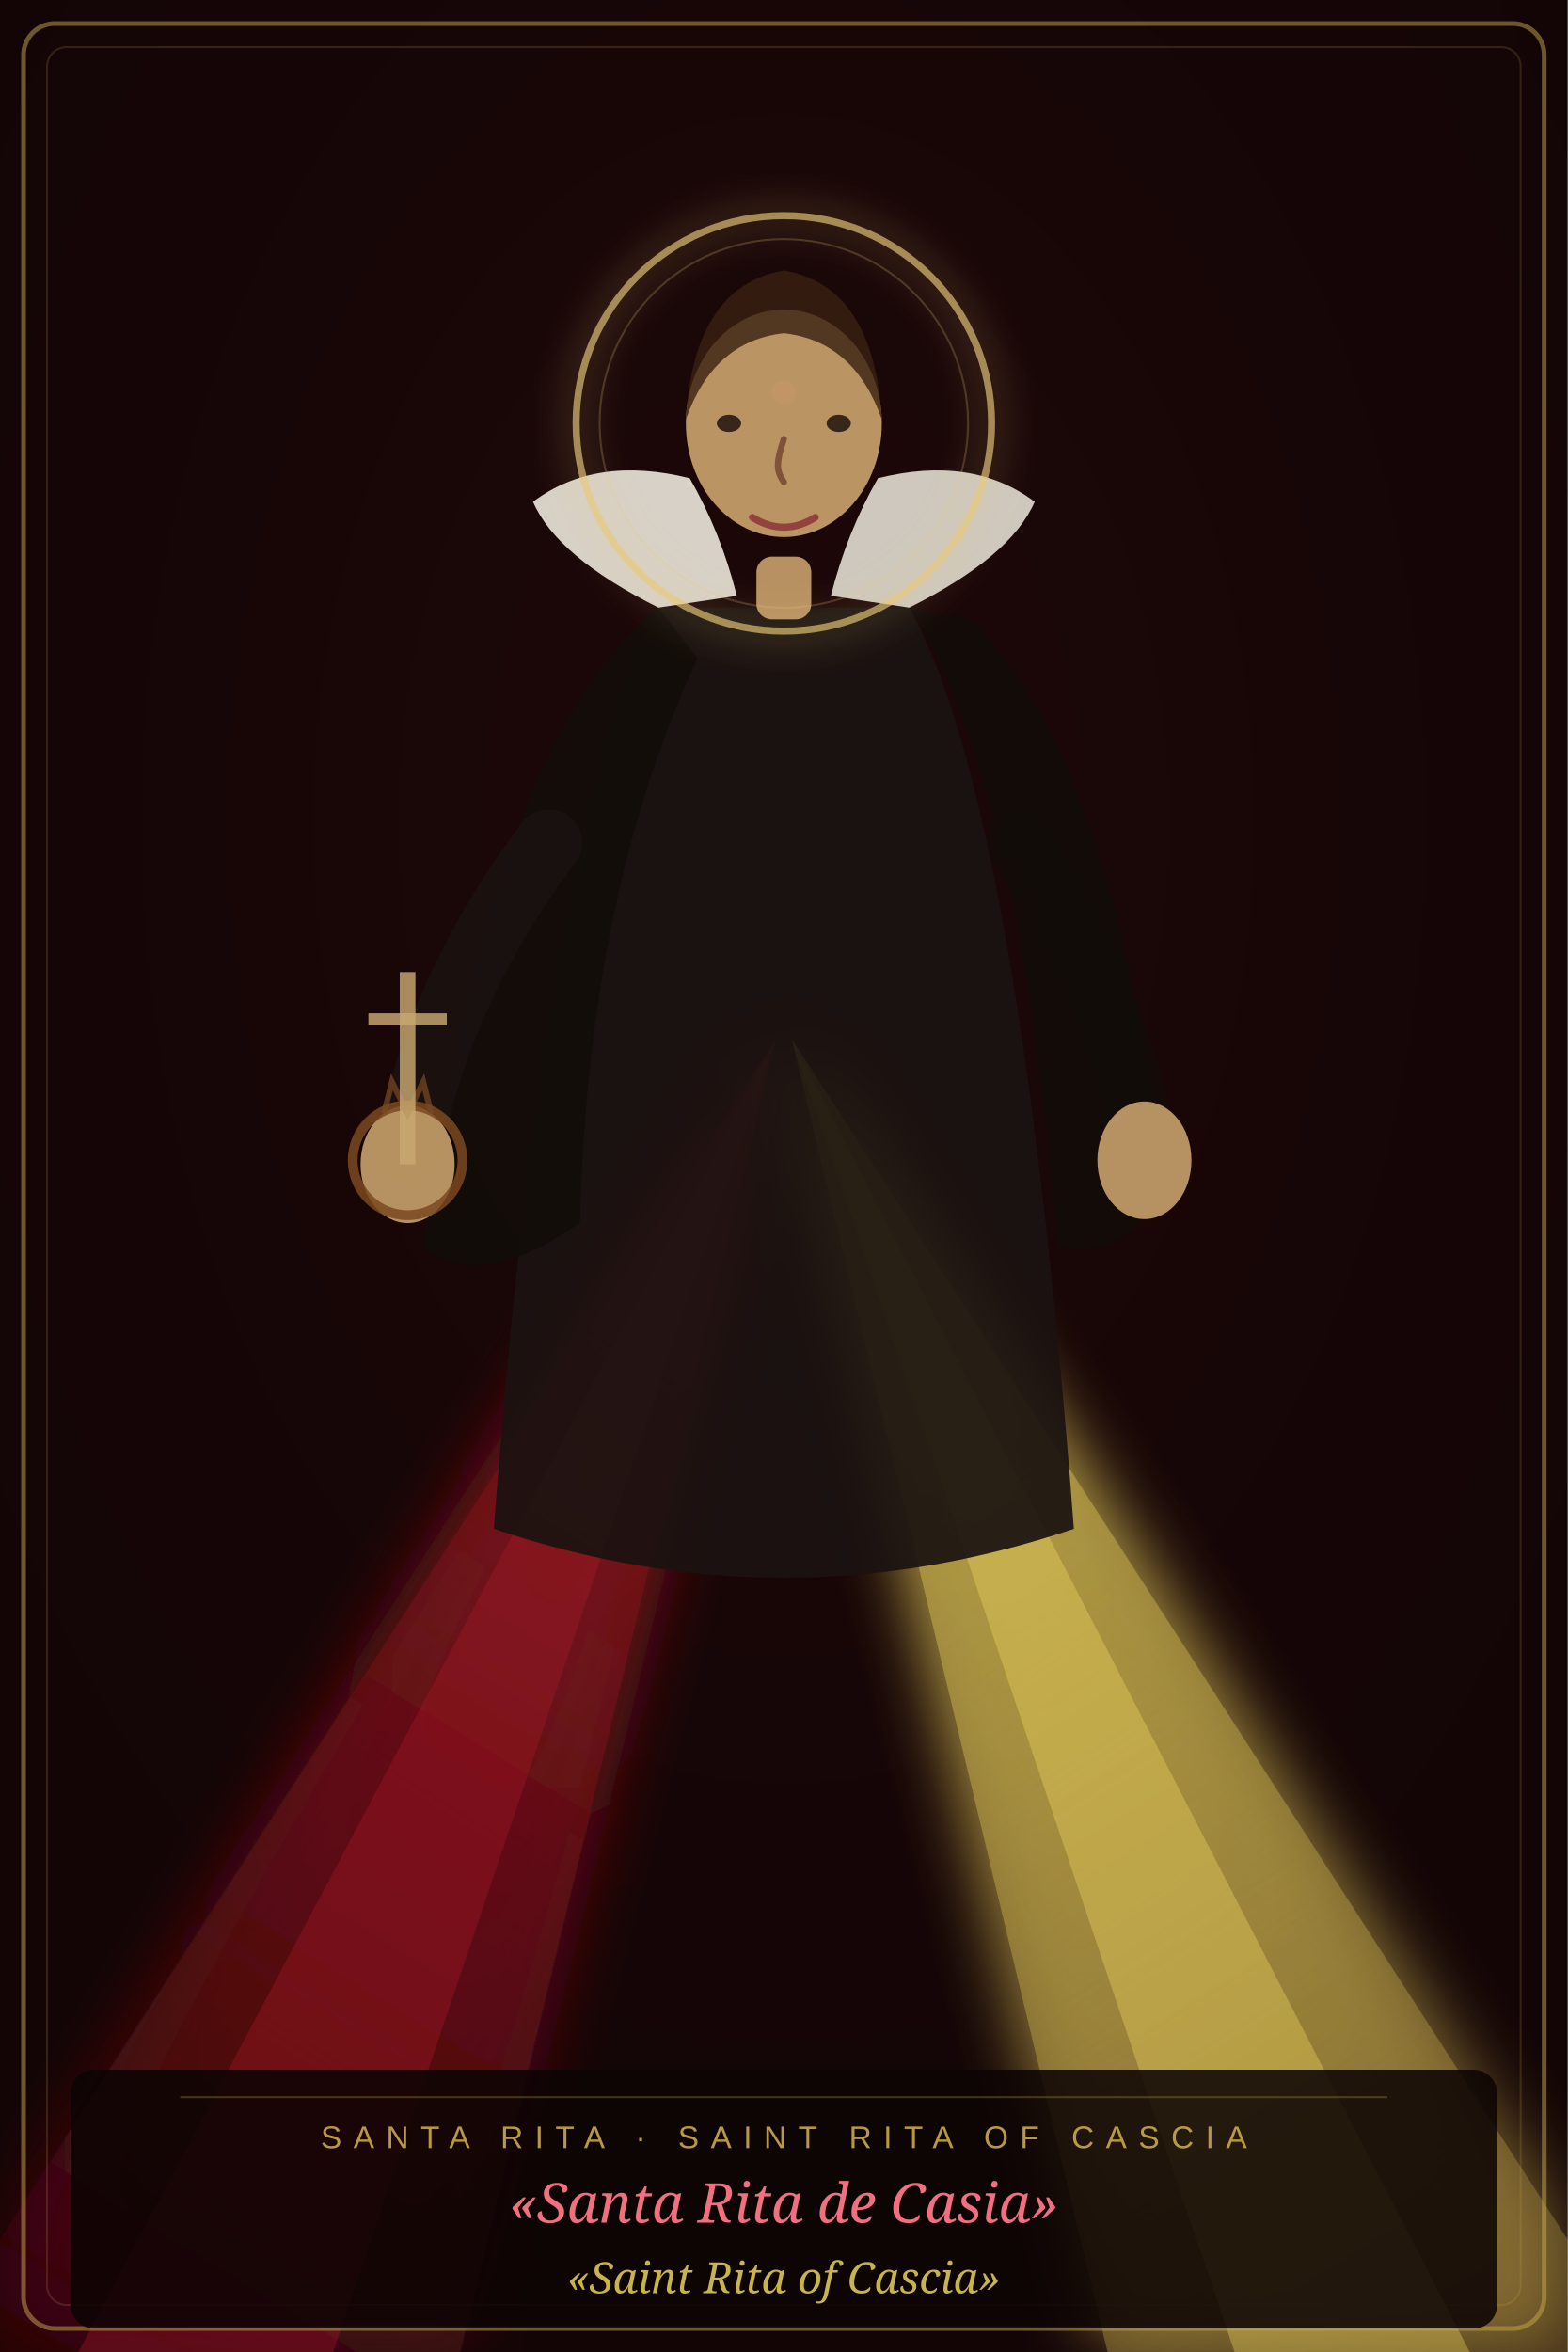
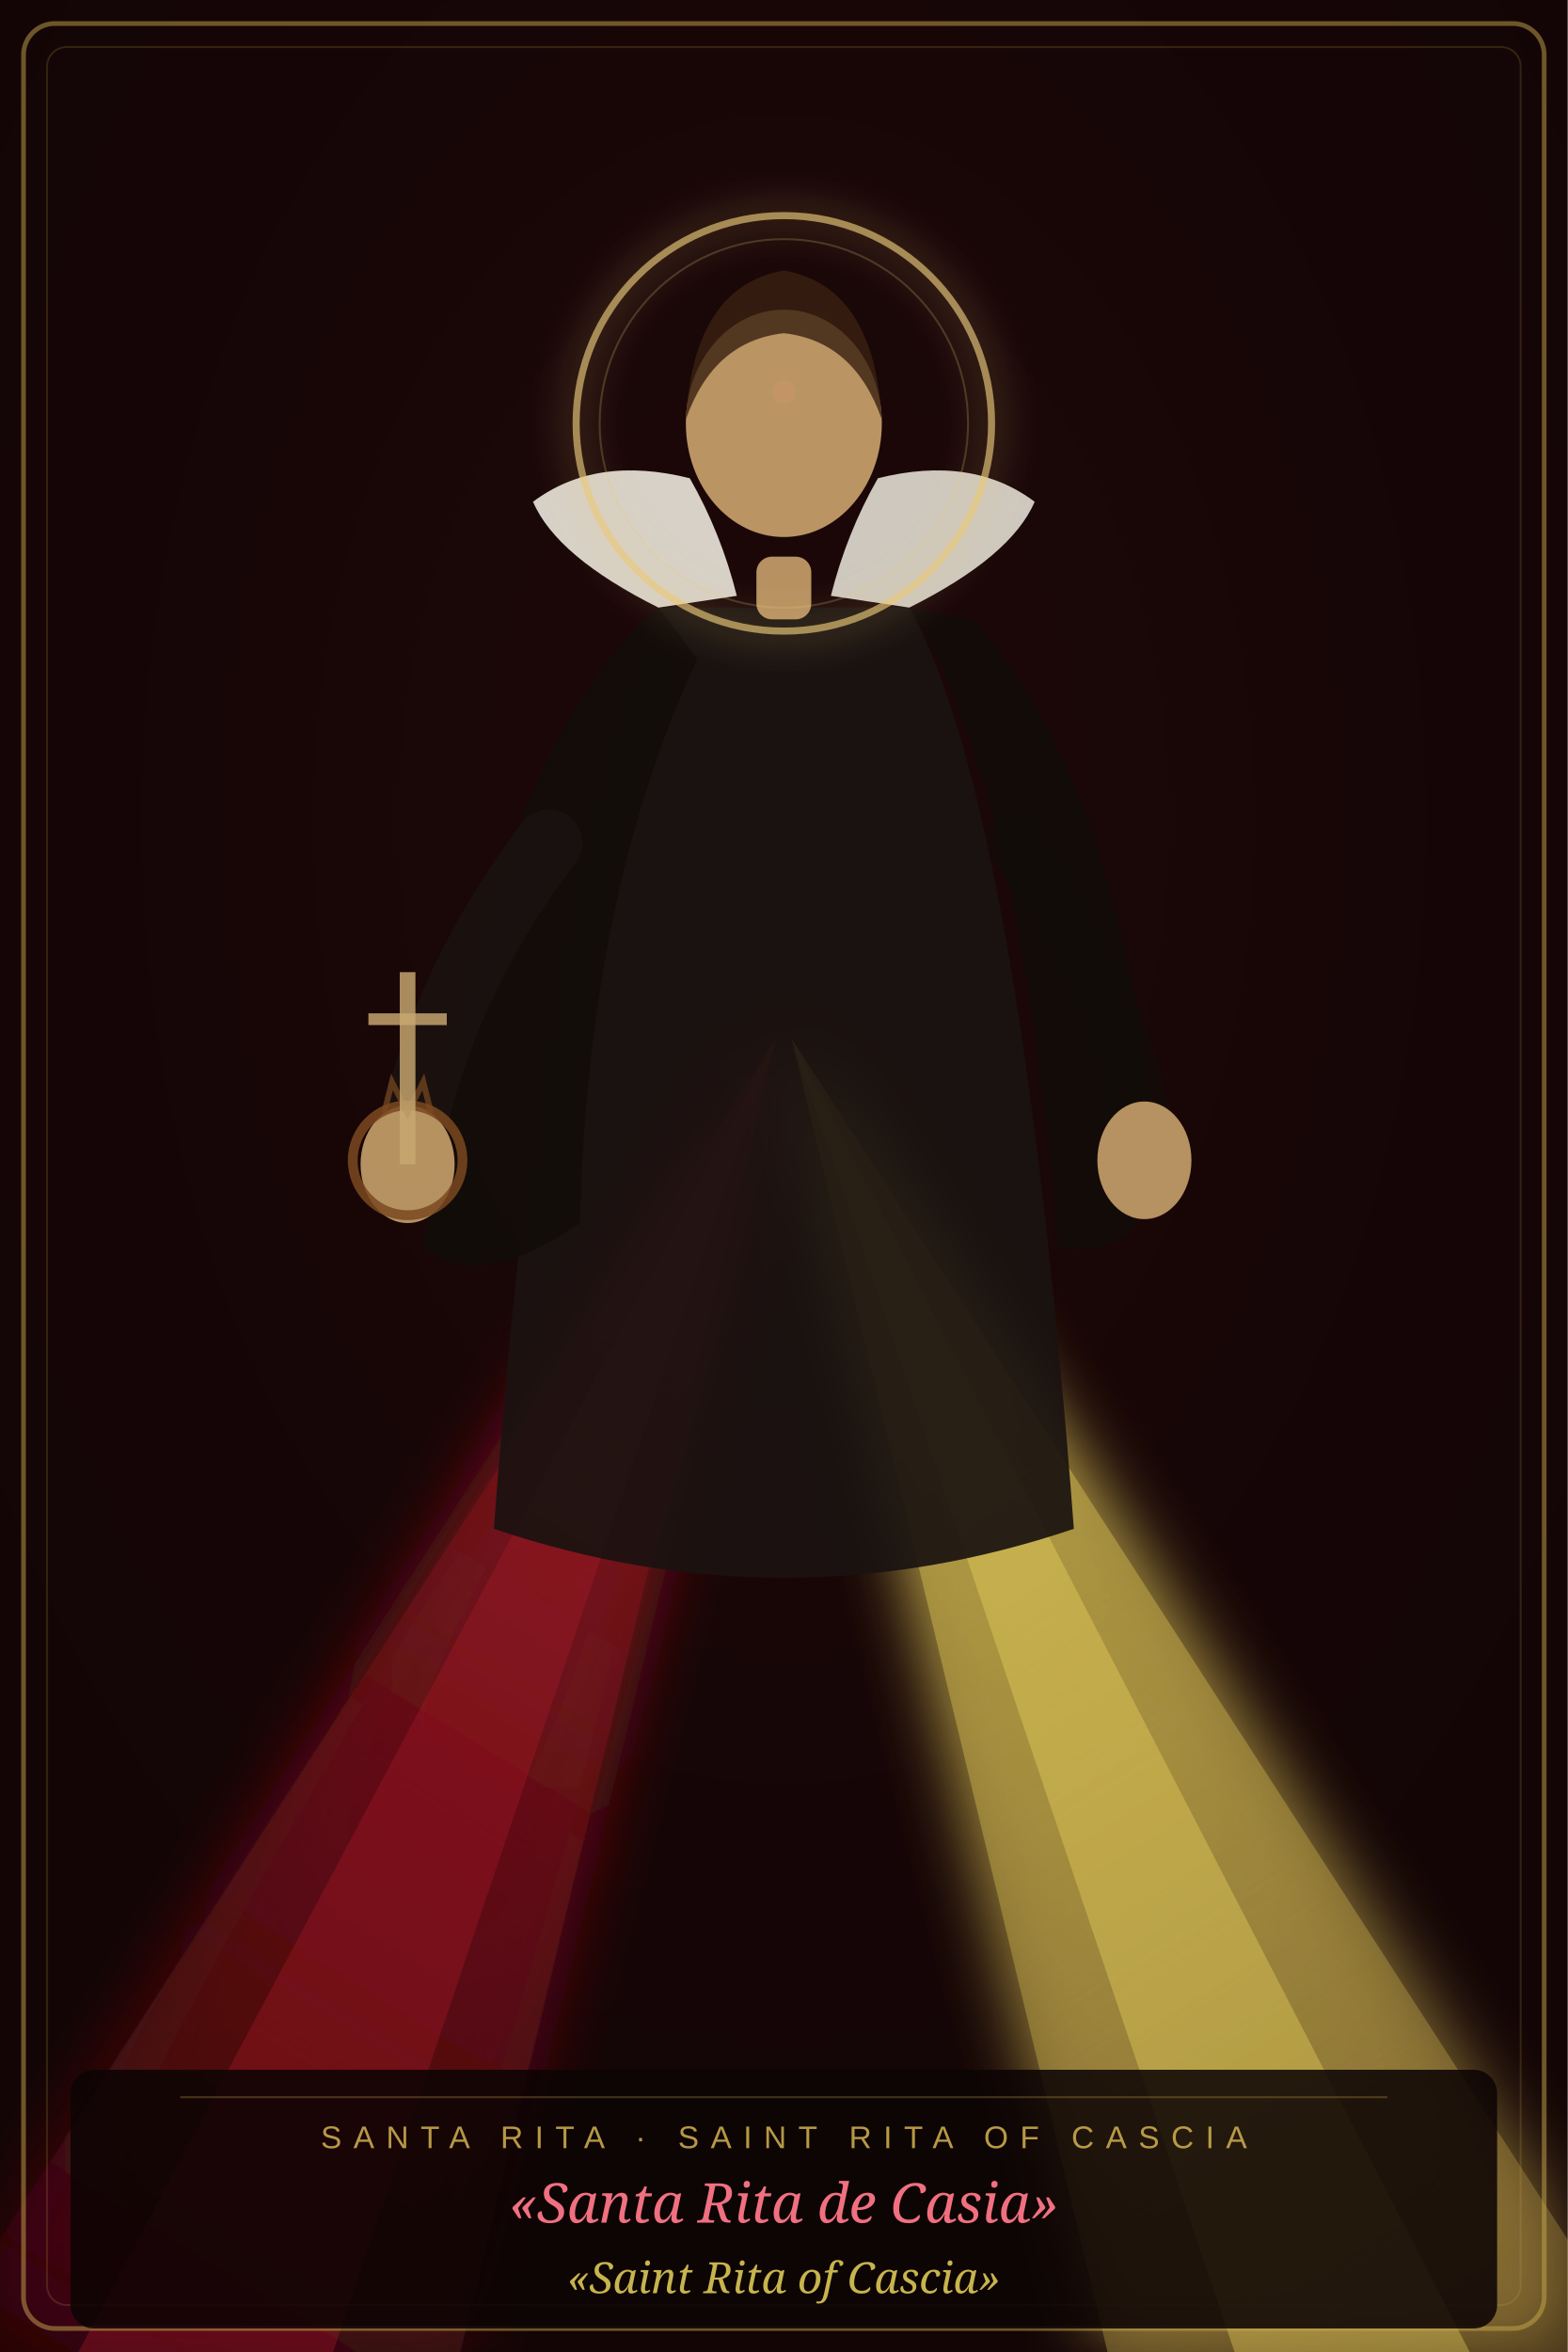
<svg xmlns="http://www.w3.org/2000/svg" viewBox="0 0 400 600">
  <defs>
    <radialGradient id="srt-bg" cx="50%" cy="35%" r="65%">
      <stop offset="0%" stop-color="#180808" />
      <stop offset="100%" stop-color="#0c0404" />
    </radialGradient>
    <linearGradient id="srt-r1" x1="50%" y1="0%" x2="10%" y2="100%">
      <stop offset="0%" stop-color="#a81828" stop-opacity="1" />
      <stop offset="100%" stop-color="#500810" stop-opacity="0.4" />
    </linearGradient>
    <linearGradient id="srt-r2" x1="50%" y1="0%" x2="90%" y2="100%">
      <stop offset="0%" stop-color="#f5e060" stop-opacity="1" />
      <stop offset="100%" stop-color="#c9a84c" stop-opacity="0.4" />
    </linearGradient>
    <filter id="srt-gl">
      <feGaussianBlur stdDeviation="9" result="b" />
      <feMerge>
        <feMergeNode in="b" />
        <feMergeNode in="b" />
        <feMergeNode in="SourceGraphic" />
      </feMerge>
    </filter>
    <filter id="srt-g2">
      <feGaussianBlur stdDeviation="5" result="b" />
      <feMerge>
        <feMergeNode in="b" />
        <feMergeNode in="SourceGraphic" />
      </feMerge>
    </filter>
  </defs>
  <rect width="400" height="600" fill="url(#srt-bg)" />
  <rect width="400" height="600" fill="#480810" opacity="0.12" />
  <polygon points="198,265 -25,610 115,610" fill="url(#srt-r1)" filter="url(#srt-gl)" opacity="0.72" />
  <polygon points="198,265 20,600  85,600" fill="#a81828" opacity="0.36" />
  <polygon points="202,265 425,610 285,610" fill="url(#srt-r2)" filter="url(#srt-gl)" opacity="0.70" />
  <polygon points="202,265 375,600 315,600" fill="#f5e060" opacity="0.34" />
  <path d="M168,155 Q140,205 126,390 Q200,415 274,390 Q260,205 232,155 Z" fill="#1a1210" opacity="0.92" />
  <path d="M168,155 Q124,192 108,318 Q122,330 148,312 Q150,228 178,168 Z" fill="#120c08" opacity="0.90" />
  <path d="M232,155 Q260,198 270,318 Q290,322 296,300 Q286,198 248,158 Z" fill="#120c08" opacity="0.84" />
  <path d="M140,215 Q112,252 104,294" stroke="#1a1210" stroke-width="17" fill="none" stroke-linecap="round" opacity="0.88" />
  <path d="M260,215 Q285,252 292,292" stroke="#120c08" stroke-width="16" fill="none" stroke-linecap="round" opacity="0.82" />
  <ellipse cx="104" cy="297" rx="12" ry="15" fill="#c8a06a" opacity="0.9" />
  <ellipse cx="292" cy="296" rx="12" ry="15" fill="#c8a06a" opacity="0.9" />
  <circle cx="104" cy="296" r="14" fill="none" stroke="#7a4820" stroke-width="2.5" stroke-opacity="0.85" />
  <path d="M98,284 L100,276 L104,284 L108,276 L110,284" fill="none" stroke="#7a4820" stroke-width="1.5" opacity="0.7" />
  <line x1="104" y1="297" x2="104" y2="248" stroke="#c8a870" stroke-width="4" opacity="0.82" />
  <line x1="94" y1="260" x2="114" y2="260" stroke="#c8a870" stroke-width="3" opacity="0.82" />
  <circle cx="200" cy="100" r="3" fill="#a81828" opacity="0.80" />
  <path d="M168,155 Q142,142 136,128 Q152,116 176,122 Q184,136 188,152 Z" fill="#f0ece0" opacity="0.88" />
  <path d="M232,155 Q258,142 264,128 Q248,116 224,122 Q216,136 212,152 Z" fill="#f0ece0" opacity="0.84" />
  <rect x="193" y="142" width="14" height="16" rx="4" fill="#c8a06a" opacity="0.9" />
  <ellipse cx="200" cy="108" rx="25" ry="29" fill="#c8a06a" opacity="0.92" />
  <path d="M175,107 Q177,73 200,69 Q223,73 225,107 Q218,87 200,85 Q182,87 175,107 Z" fill="#3a2010" opacity="0.80" />
  <circle cx="200" cy="108" r="53" fill="none" stroke="#e8c97a" stroke-width="1.8" stroke-opacity="0.65" filter="url(#srt-g2)" />
  <circle cx="200" cy="108" r="47" fill="none" stroke="#e8c97a" stroke-width="0.5" stroke-opacity="0.22" />
  <rect x="6" y="6" width="388" height="588" rx="8" fill="none" stroke="#c9a84c" stroke-width="1.2" stroke-opacity="0.5" />
  <rect x="12" y="12" width="376" height="576" rx="5" fill="none" stroke="#c9a84c" stroke-width="0.5" stroke-opacity="0.18" />
  <rect x="18" y="528" width="364" height="66" rx="6" fill="#0c0404" opacity="0.86" />
  <line x1="46" y1="535" x2="354" y2="535" stroke="#c9a84c" stroke-width="0.5" stroke-opacity="0.28" />
  <text x="200" y="548" text-anchor="middle" font-family="Arial,sans-serif" font-size="8" fill="#c9a84c" letter-spacing="3" opacity="0.9">SANTA RITA  ·  SAINT RITA OF CASCIA</text>
  <text x="200" y="567" text-anchor="middle" font-family="Georgia,serif" font-size="14" fill="#f07080" font-style="italic">«Santa Rita de Casia»</text>
  <text x="200" y="585" text-anchor="middle" font-family="Georgia,serif" font-size="11" fill="#f5e060" font-style="italic" opacity="0.8">«Saint Rita of Cascia»</text>
-   <g id="tup-face-features" opacity="0.9">
-     <ellipse id="tup-eye-left" cx="186" cy="108" rx="3.1" ry="2.2" fill="#2a1a12" />
-     <ellipse id="tup-eye-right" cx="214" cy="108" rx="3.1" ry="2.2" fill="#2a1a12" />
-     <path id="tup-nose" d="M200 112 C198 118, 198 120, 200 123" stroke="#7b4a35" stroke-width="1.6" fill="none" stroke-linecap="round" />
-     <path id="tup-mouth" d="M192 132 Q200 137 208 132" stroke="#8f3a3a" stroke-width="1.8" fill="none" stroke-linecap="round" />
-   </g>
</svg>
